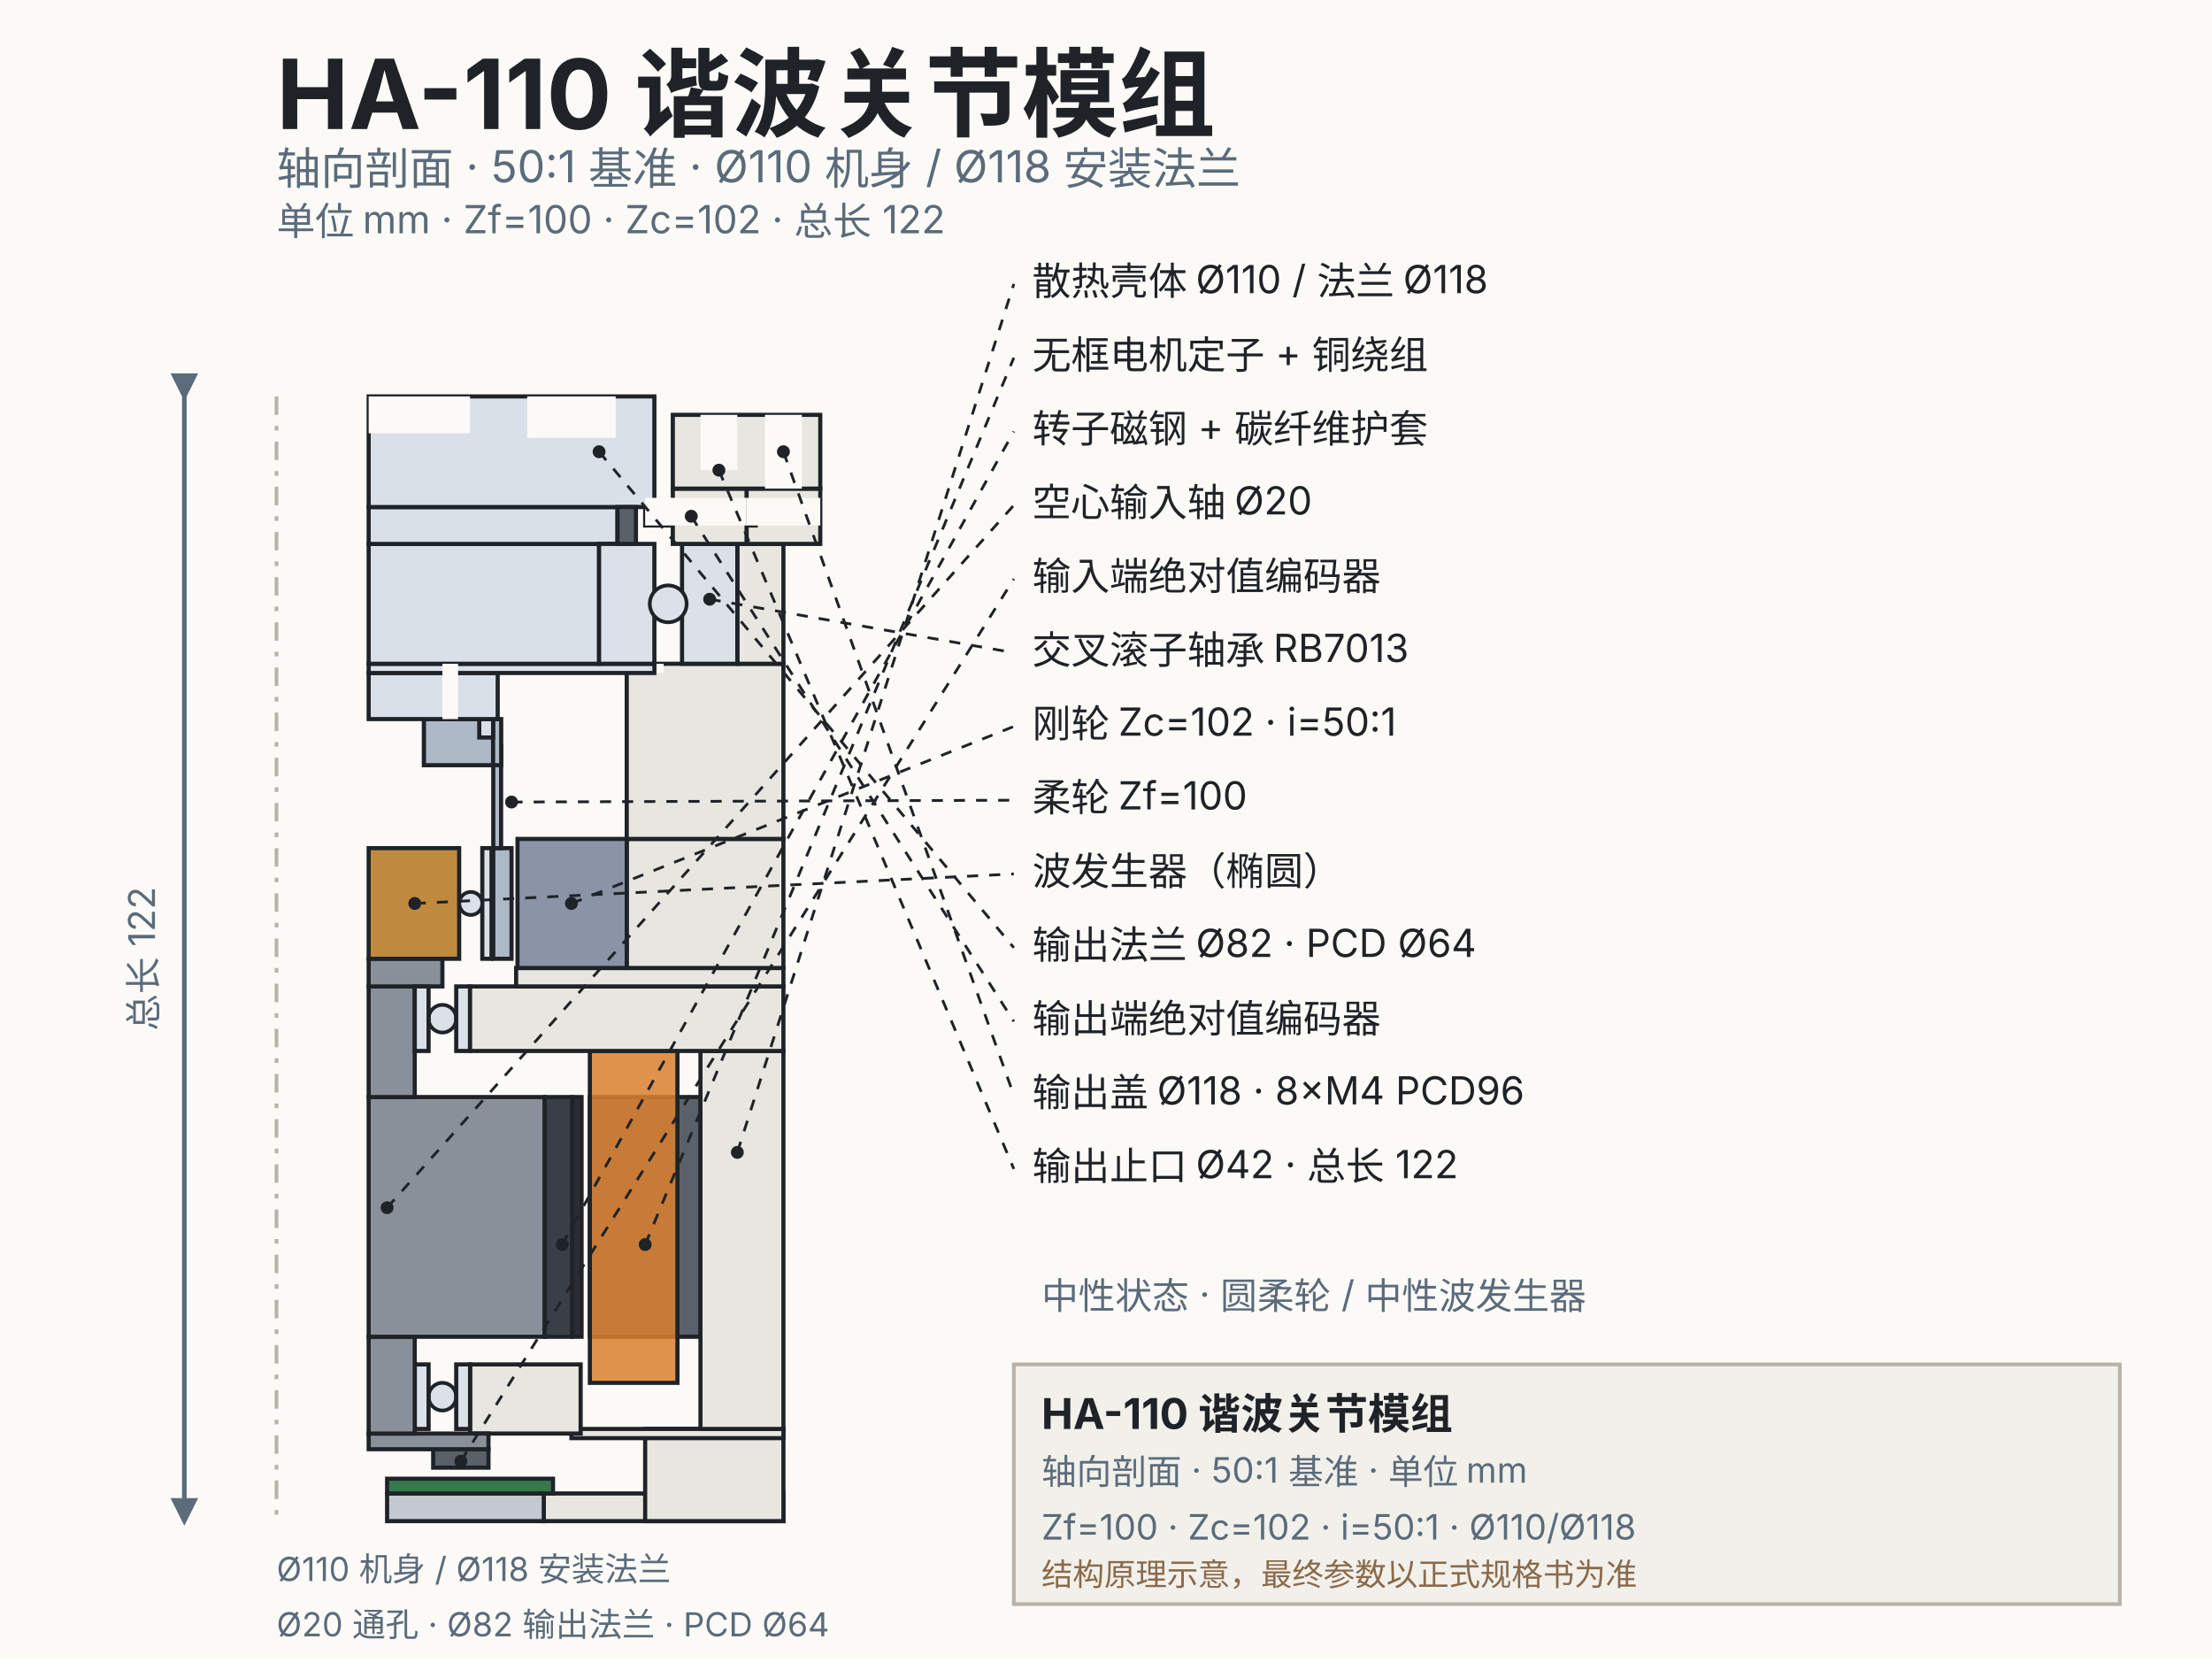
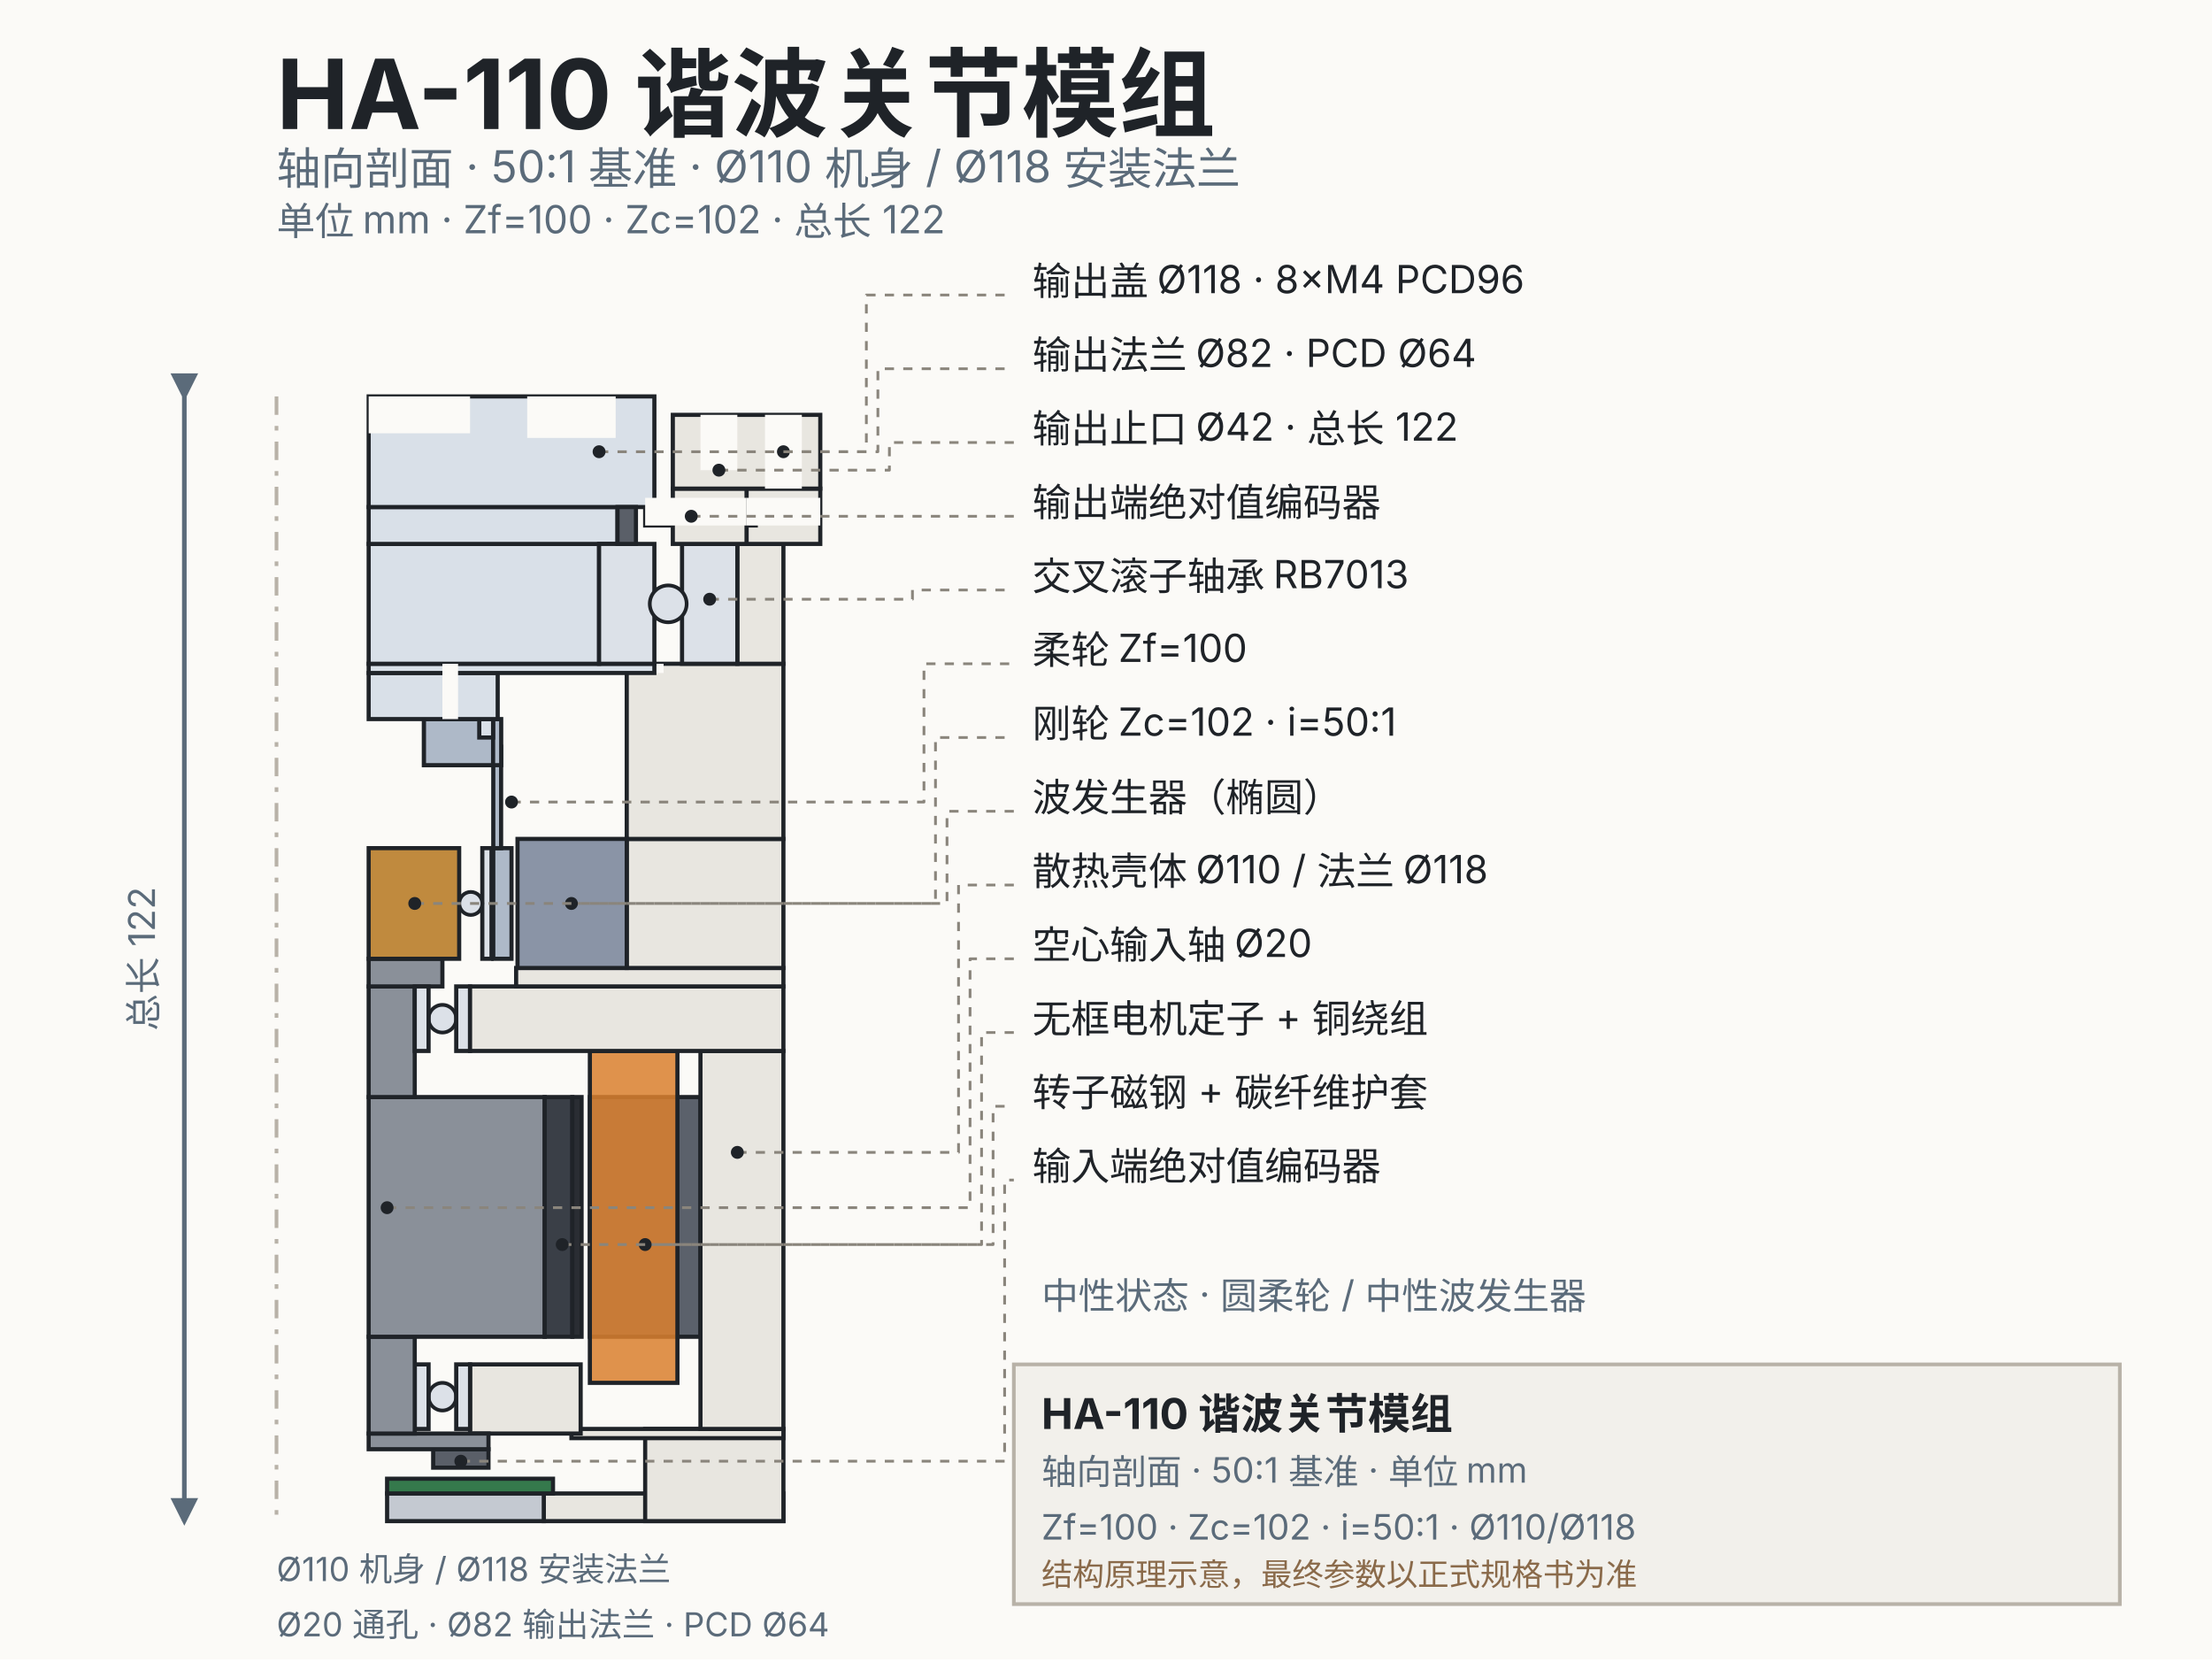
<svg xmlns="http://www.w3.org/2000/svg" viewBox="0 0 240 182" width="960" height="728" font-family="Inter, Noto Sans SC, Arial, sans-serif">
  <rect width="240" height="180" fill="#FBFAF7" />
  <text x="30.00" y="14.00" font-size="10.5" fill="#1F2328" font-weight="700" text-anchor="start">HA-110 谐波关节模组</text>
  <text x="30.00" y="20.00" font-size="4.8" fill="#5B6B7A" font-weight="400" text-anchor="start">轴向剖面 · 50:1 基准 · Ø110 机身 / Ø118 安装法兰</text>
  <text x="30.00" y="25.50" font-size="4.2" fill="#5B6B7A" font-weight="400" text-anchor="start">单位 mm · Zf=100 · Zc=102 · 总长 122</text>
  <line x1="30.00" y1="43.00" x2="30.00" y2="165.00" stroke="#B8B2A8" stroke-width="0.4" stroke-dasharray="2 1.2 0.5 1.2" />
  <rect x="59.00" y="162.00" width="26.00" height="3.00" fill="#E8E6E0" fill-opacity="1.0" stroke="#1F2328" stroke-width="0.45" />
  <rect x="70.00" y="155.00" width="15.00" height="10.00" fill="#E8E6E0" fill-opacity="1.0" stroke="#1F2328" stroke-width="0.45" />
  <rect x="62.00" y="155.00" width="23.00" height="1.00" fill="#E8E6E0" fill-opacity="1.0" stroke="#1F2328" stroke-width="0.45" />
  <rect x="51.00" y="148.00" width="12.00" height="7.50" fill="#E8E6E0" fill-opacity="1.0" stroke="#1F2328" stroke-width="0.45" />
  <rect x="42.00" y="162.00" width="17.00" height="3.00" fill="#C4C9D1" fill-opacity="1.0" stroke="#1F2328" stroke-width="0.45" />
  <rect x="42.00" y="160.40" width="18.00" height="1.60" fill="#1F6B3A" fill-opacity="0.9" stroke="#1F2328" stroke-width="0.45" />
  <rect x="47.00" y="157.20" width="6.00" height="2.00" fill="#5A5F68" fill-opacity="1.0" stroke="#1F2328" stroke-width="0.45" />
  <rect x="40.00" y="155.50" width="13.00" height="1.70" fill="#8A9099" fill-opacity="1.0" stroke="#1F2328" stroke-width="0.45" />
  <circle cx="48.00" cy="151.50" r="1.50" fill="#DCE1E8" stroke="#1F2328" stroke-width="0.4" />
  <rect x="49.50" y="148.00" width="1.50" height="7.00" fill="#DCE1E8" fill-opacity="1.0" stroke="#1F2328" stroke-width="0.45" />
  <rect x="45.00" y="148.00" width="1.50" height="7.00" fill="#DCE1E8" fill-opacity="1.0" stroke="#1F2328" stroke-width="0.45" />
  <rect x="40.00" y="145.00" width="5.00" height="10.50" fill="#8A9099" fill-opacity="1.0" stroke="#1F2328" stroke-width="0.45" />
  <rect x="40.00" y="119.00" width="19.10" height="26.00" fill="#8A9099" fill-opacity="1.0" stroke="#1F2328" stroke-width="0.45" />
  <rect x="59.10" y="119.00" width="3.00" height="26.00" fill="#3A3F47" fill-opacity="1.0" stroke="#1F2328" stroke-width="0.45" />
  <rect x="62.10" y="119.00" width="1.00" height="26.00" fill="#2A2D33" fill-opacity="1.0" stroke="#1F2328" stroke-width="0.45" />
  <rect x="64.00" y="119.00" width="12.00" height="26.00" fill="#5B616B" fill-opacity="1.0" stroke="#1F2328" stroke-width="0.45" />
  <rect x="64.00" y="114.00" width="9.50" height="36.00" fill="#DB802E" fill-opacity="0.85" stroke="#1F2328" stroke-width="0.45" />
  <rect x="40.00" y="107.00" width="5.00" height="12.00" fill="#8A9099" fill-opacity="1.0" stroke="#1F2328" stroke-width="0.45" />
  <rect x="40.00" y="104.00" width="8.00" height="3.00" fill="#8A9099" fill-opacity="1.0" stroke="#1F2328" stroke-width="0.45" />
  <circle cx="48.00" cy="110.50" r="1.50" fill="#DCE1E8" stroke="#1F2328" stroke-width="0.4" />
  <rect x="49.50" y="107.00" width="1.50" height="7.00" fill="#DCE1E8" fill-opacity="1.0" stroke="#1F2328" stroke-width="0.45" />
  <rect x="45.00" y="107.00" width="1.50" height="7.00" fill="#DCE1E8" fill-opacity="1.0" stroke="#1F2328" stroke-width="0.45" />
  <rect x="76.00" y="114.00" width="9.00" height="41.00" fill="#E8E6E0" fill-opacity="1.0" stroke="#1F2328" stroke-width="0.45" />
  <rect x="51.00" y="107.00" width="34.00" height="7.00" fill="#E8E6E0" fill-opacity="1.0" stroke="#1F2328" stroke-width="0.45" />
  <rect x="56.00" y="105.00" width="29.00" height="2.00" fill="#E8E6E0" fill-opacity="1.0" stroke="#1F2328" stroke-width="0.45" />
  <rect x="68.00" y="91.00" width="17.00" height="14.00" fill="#E8E6E0" fill-opacity="1.0" stroke="#1F2328" stroke-width="0.45" />
  <rect x="68.00" y="72.00" width="17.00" height="19.00" fill="#E8E6E0" fill-opacity="1.0" stroke="#1F2328" stroke-width="0.45" />
  <rect x="68.00" y="72.00" width="4.00" height="1.00" fill="#FBFAF7" fill-opacity="1.0" stroke="none" stroke-width="0" />
  <rect x="80.00" y="59.00" width="5.00" height="13.00" fill="#E8E6E0" fill-opacity="1.0" stroke="#1F2328" stroke-width="0.45" />
  <rect x="81.00" y="53.00" width="8.00" height="6.00" fill="#E8E6E0" fill-opacity="1.0" stroke="#1F2328" stroke-width="0.45" />
  <rect x="56.15" y="91.00" width="11.85" height="14.00" fill="#8A94A6" fill-opacity="1.0" stroke="#1F2328" stroke-width="0.45" />
  <rect x="53.52" y="92.00" width="1.98" height="12.00" fill="#AEB9C8" fill-opacity="1.0" stroke="#1F2328" stroke-width="0.45" />
  <rect x="53.52" y="81.00" width="0.85" height="11.00" fill="#AEB9C8" fill-opacity="1.0" stroke="#1F2328" stroke-width="0.45" />
  <rect x="46.00" y="78.00" width="8.38" height="5.00" fill="#AEB9C8" fill-opacity="1.0" stroke="#1F2328" stroke-width="0.45" />
  <rect x="46.00" y="78.00" width="7.50" height="5.00" fill="#AEB9C8" fill-opacity="1.0" stroke="#1F2328" stroke-width="0.45" />
  <rect x="52.33" y="92.00" width="1.00" height="12.00" fill="#DCE1E8" fill-opacity="1.0" stroke="#1F2328" stroke-width="0.45" />
  <rect x="40.00" y="92.00" width="9.82" height="12.00" fill="#C08A3E" fill-opacity="1.0" stroke="#1F2328" stroke-width="0.45" />
  <circle cx="51.08" cy="98.00" r="1.25" fill="#DCE1E8" stroke="#1F2328" stroke-width="0.4" />
  <rect x="52.00" y="78.00" width="1.50" height="2.00" fill="#D9E0E8" fill-opacity="1.0" stroke="#1F2328" stroke-width="0.45" />
  <rect x="40.00" y="73.00" width="14.00" height="5.00" fill="#D9E0E8" fill-opacity="1.0" stroke="#1F2328" stroke-width="0.45" />
  <rect x="40.00" y="72.00" width="31.00" height="1.00" fill="#D9E0E8" fill-opacity="1.0" stroke="#1F2328" stroke-width="0.45" />
  <rect x="40.00" y="59.00" width="25.00" height="13.00" fill="#D9E0E8" fill-opacity="1.0" stroke="#1F2328" stroke-width="0.45" />
  <rect x="40.00" y="55.00" width="27.00" height="4.00" fill="#D9E0E8" fill-opacity="1.0" stroke="#1F2328" stroke-width="0.45" />
  <rect x="40.00" y="43.00" width="31.00" height="12.00" fill="#D9E0E8" fill-opacity="1.0" stroke="#1F2328" stroke-width="0.45" />
  <rect x="40.00" y="43.00" width="11.00" height="4.00" fill="#FBFAF7" fill-opacity="1.0" stroke="none" stroke-width="0" />
  <rect x="57.20" y="43.00" width="9.60" height="4.50" fill="#FBFAF7" fill-opacity="1.0" stroke="none" stroke-width="0" />
  <rect x="48.00" y="72.00" width="1.70" height="6.00" fill="#FBFAF7" fill-opacity="1.0" stroke="none" stroke-width="0" />
  <rect x="74.00" y="59.00" width="6.00" height="13.00" fill="#DCE1E8" fill-opacity="1.0" stroke="#1F2328" stroke-width="0.45" />
  <rect x="65.00" y="59.00" width="6.00" height="13.00" fill="#DCE1E8" fill-opacity="1.0" stroke="#1F2328" stroke-width="0.45" />
  <circle cx="72.50" cy="65.50" r="2.00" fill="#DCE1E8" stroke="#1F2328" stroke-width="0.4" />
  <rect x="67.00" y="55.00" width="2.00" height="4.00" fill="#5A5F68" fill-opacity="1.0" stroke="#1F2328" stroke-width="0.45" />
  <rect x="70.00" y="55.40" width="12.00" height="1.60" fill="#1F6B3A" fill-opacity="0.9" stroke="#1F2328" stroke-width="0.45" />
  <rect x="73.00" y="53.00" width="8.00" height="6.00" fill="#E8E6E0" fill-opacity="1.0" stroke="#1F2328" stroke-width="0.45" />
  <rect x="73.00" y="45.00" width="16.00" height="8.00" fill="#E8E6E0" fill-opacity="1.0" stroke="#1F2328" stroke-width="0.45" />
  <rect x="70.00" y="54.00" width="11.00" height="3.00" fill="#FBFAF7" fill-opacity="1.0" stroke="none" stroke-width="0" />
  <rect x="81.00" y="54.00" width="8.00" height="3.00" fill="#FBFAF7" fill-opacity="1.0" stroke="none" stroke-width="0" />
  <rect x="76.00" y="45.00" width="4.00" height="6.00" fill="#FBFAF7" fill-opacity="1.0" stroke="none" stroke-width="0" />
  <rect x="83.00" y="45.00" width="4.00" height="8.00" fill="#FBFAF7" fill-opacity="1.0" stroke="none" stroke-width="0" />
-   <line x1="80.00" y1="125.00" x2="110.00" y2="30.80" stroke="#1F2328" stroke-width="0.3" stroke-dasharray="1.2 1.2" />
-   <circle cx="80.00" cy="125.00" r="0.7" fill="#1F2328" />
-   <text x="112.00" y="32.00" font-size="4.2" fill="#1F2328" font-weight="400" text-anchor="start">散热壳体 Ø110 / 法兰 Ø118</text>
-   <line x1="70.00" y1="135.00" x2="110.00" y2="38.80" stroke="#1F2328" stroke-width="0.3" stroke-dasharray="1.2 1.2" />
-   <circle cx="70.00" cy="135.00" r="0.7" fill="#1F2328" />
-   <text x="112.00" y="40.00" font-size="4.2" fill="#1F2328" font-weight="400" text-anchor="start">无框电机定子 + 铜绕组</text>
-   <line x1="61.00" y1="135.00" x2="110.00" y2="46.80" stroke="#1F2328" stroke-width="0.3" stroke-dasharray="1.2 1.2" />
-   <circle cx="61.00" cy="135.00" r="0.7" fill="#1F2328" />
-   <text x="112.00" y="48.00" font-size="4.2" fill="#1F2328" font-weight="400" text-anchor="start">转子磁钢 + 碳纤维护套</text>
-   <line x1="42.00" y1="131.00" x2="110.00" y2="54.80" stroke="#1F2328" stroke-width="0.3" stroke-dasharray="1.2 1.2" />
-   <circle cx="42.00" cy="131.00" r="0.7" fill="#1F2328" />
-   <text x="112.00" y="56.00" font-size="4.2" fill="#1F2328" font-weight="400" text-anchor="start">空心输入轴 Ø20</text>
-   <line x1="50.00" y1="158.50" x2="110.00" y2="62.80" stroke="#1F2328" stroke-width="0.3" stroke-dasharray="1.2 1.2" />
-   <circle cx="50.00" cy="158.50" r="0.7" fill="#1F2328" />
-   <text x="112.00" y="64.00" font-size="4.2" fill="#1F2328" font-weight="400" text-anchor="start">输入端绝对值编码器</text>
-   <line x1="77.00" y1="65.00" x2="110.00" y2="70.80" stroke="#1F2328" stroke-width="0.3" stroke-dasharray="1.2 1.2" />
+   <polyline points="85.00,49.00 94.00,49.00 94.00,32.00 110.00,32.00" fill="none" stroke="#8A857C" stroke-width="0.3" stroke-dasharray="1 1" stroke-linejoin="round" />
+   <circle cx="85.00" cy="49.00" r="0.7" fill="#1F2328" />
+   <text x="112.00" y="32.00" font-size="4.2" fill="#1F2328" font-weight="400" text-anchor="start">输出盖 Ø118 · 8×M4 PCD96</text>
+   <polyline points="65.00,49.00 95.25,49.00 95.25,40.00 110.00,40.00" fill="none" stroke="#8A857C" stroke-width="0.3" stroke-dasharray="1 1" stroke-linejoin="round" />
+   <circle cx="65.00" cy="49.00" r="0.7" fill="#1F2328" />
+   <text x="112.00" y="40.00" font-size="4.2" fill="#1F2328" font-weight="400" text-anchor="start">输出法兰 Ø82 · PCD Ø64</text>
+   <polyline points="78.00,51.00 96.50,51.00 96.50,48.00 110.00,48.00" fill="none" stroke="#8A857C" stroke-width="0.3" stroke-dasharray="1 1" stroke-linejoin="round" />
+   <circle cx="78.00" cy="51.00" r="0.7" fill="#1F2328" />
+   <text x="112.00" y="48.00" font-size="4.2" fill="#1F2328" font-weight="400" text-anchor="start">输出止口 Ø42 · 总长 122</text>
+   <polyline points="75.00,56.00 97.75,56.00 97.75,56.00 110.00,56.00" fill="none" stroke="#8A857C" stroke-width="0.3" stroke-dasharray="1 1" stroke-linejoin="round" />
+   <circle cx="75.00" cy="56.00" r="0.7" fill="#1F2328" />
+   <text x="112.00" y="56.00" font-size="4.2" fill="#1F2328" font-weight="400" text-anchor="start">输出端绝对值编码器</text>
+   <polyline points="77.00,65.00 99.00,65.00 99.00,64.00 110.00,64.00" fill="none" stroke="#8A857C" stroke-width="0.3" stroke-dasharray="1 1" stroke-linejoin="round" />
  <circle cx="77.00" cy="65.00" r="0.7" fill="#1F2328" />
-   <text x="112.00" y="72.00" font-size="4.2" fill="#1F2328" font-weight="400" text-anchor="start">交叉滚子轴承 RB7013</text>
-   <line x1="62.00" y1="98.00" x2="110.00" y2="78.80" stroke="#1F2328" stroke-width="0.3" stroke-dasharray="1.2 1.2" />
+   <text x="112.00" y="64.00" font-size="4.2" fill="#1F2328" font-weight="400" text-anchor="start">交叉滚子轴承 RB7013</text>
+   <polyline points="55.50,87.00 100.25,87.00 100.25,72.00 110.00,72.00" fill="none" stroke="#8A857C" stroke-width="0.3" stroke-dasharray="1 1" stroke-linejoin="round" />
+   <circle cx="55.50" cy="87.00" r="0.7" fill="#1F2328" />
+   <text x="112.00" y="72.00" font-size="4.2" fill="#1F2328" font-weight="400" text-anchor="start">柔轮 Zf=100</text>
+   <polyline points="62.00,98.00 101.50,98.00 101.50,80.00 110.00,80.00" fill="none" stroke="#8A857C" stroke-width="0.3" stroke-dasharray="1 1" stroke-linejoin="round" />
  <circle cx="62.00" cy="98.00" r="0.7" fill="#1F2328" />
  <text x="112.00" y="80.00" font-size="4.2" fill="#1F2328" font-weight="400" text-anchor="start">刚轮 Zc=102 · i=50:1</text>
-   <line x1="55.50" y1="87.00" x2="110.00" y2="86.80" stroke="#1F2328" stroke-width="0.3" stroke-dasharray="1.2 1.2" />
-   <circle cx="55.50" cy="87.00" r="0.7" fill="#1F2328" />
-   <text x="112.00" y="88.00" font-size="4.2" fill="#1F2328" font-weight="400" text-anchor="start">柔轮 Zf=100</text>
-   <line x1="45.00" y1="98.00" x2="110.00" y2="94.80" stroke="#1F2328" stroke-width="0.3" stroke-dasharray="1.2 1.2" />
+   <polyline points="45.00,98.00 102.75,98.00 102.75,88.00 110.00,88.00" fill="none" stroke="#8A857C" stroke-width="0.3" stroke-dasharray="1 1" stroke-linejoin="round" />
  <circle cx="45.00" cy="98.00" r="0.7" fill="#1F2328" />
-   <text x="112.00" y="96.00" font-size="4.2" fill="#1F2328" font-weight="400" text-anchor="start">波发生器（椭圆）</text>
-   <line x1="65.00" y1="49.00" x2="110.00" y2="102.80" stroke="#1F2328" stroke-width="0.3" stroke-dasharray="1.2 1.2" />
-   <circle cx="65.00" cy="49.00" r="0.7" fill="#1F2328" />
-   <text x="112.00" y="104.00" font-size="4.2" fill="#1F2328" font-weight="400" text-anchor="start">输出法兰 Ø82 · PCD Ø64</text>
-   <line x1="75.00" y1="56.00" x2="110.00" y2="110.80" stroke="#1F2328" stroke-width="0.3" stroke-dasharray="1.2 1.2" />
-   <circle cx="75.00" cy="56.00" r="0.7" fill="#1F2328" />
-   <text x="112.00" y="112.00" font-size="4.2" fill="#1F2328" font-weight="400" text-anchor="start">输出端绝对值编码器</text>
-   <line x1="85.00" y1="49.00" x2="110.00" y2="118.80" stroke="#1F2328" stroke-width="0.3" stroke-dasharray="1.2 1.2" />
-   <circle cx="85.00" cy="49.00" r="0.7" fill="#1F2328" />
-   <text x="112.00" y="120.00" font-size="4.2" fill="#1F2328" font-weight="400" text-anchor="start">输出盖 Ø118 · 8×M4 PCD96</text>
-   <line x1="78.00" y1="51.00" x2="110.00" y2="126.80" stroke="#1F2328" stroke-width="0.3" stroke-dasharray="1.2 1.2" />
-   <circle cx="78.00" cy="51.00" r="0.7" fill="#1F2328" />
-   <text x="112.00" y="128.00" font-size="4.2" fill="#1F2328" font-weight="400" text-anchor="start">输出止口 Ø42 · 总长 122</text>
+   <text x="112.00" y="88.00" font-size="4.2" fill="#1F2328" font-weight="400" text-anchor="start">波发生器（椭圆）</text>
+   <polyline points="80.00,125.00 104.00,125.00 104.00,96.00 110.00,96.00" fill="none" stroke="#8A857C" stroke-width="0.3" stroke-dasharray="1 1" stroke-linejoin="round" />
+   <circle cx="80.00" cy="125.00" r="0.7" fill="#1F2328" />
+   <text x="112.00" y="96.00" font-size="4.2" fill="#1F2328" font-weight="400" text-anchor="start">散热壳体 Ø110 / 法兰 Ø118</text>
+   <polyline points="42.00,131.00 105.25,131.00 105.25,104.00 110.00,104.00" fill="none" stroke="#8A857C" stroke-width="0.3" stroke-dasharray="1 1" stroke-linejoin="round" />
+   <circle cx="42.00" cy="131.00" r="0.7" fill="#1F2328" />
+   <text x="112.00" y="104.00" font-size="4.2" fill="#1F2328" font-weight="400" text-anchor="start">空心输入轴 Ø20</text>
+   <polyline points="70.00,135.00 106.50,135.00 106.50,112.00 110.00,112.00" fill="none" stroke="#8A857C" stroke-width="0.3" stroke-dasharray="1 1" stroke-linejoin="round" />
+   <circle cx="70.00" cy="135.00" r="0.7" fill="#1F2328" />
+   <text x="112.00" y="112.00" font-size="4.2" fill="#1F2328" font-weight="400" text-anchor="start">无框电机定子 + 铜绕组</text>
+   <polyline points="61.00,135.00 107.75,135.00 107.75,120.00 110.00,120.00" fill="none" stroke="#8A857C" stroke-width="0.3" stroke-dasharray="1 1" stroke-linejoin="round" />
+   <circle cx="61.00" cy="135.00" r="0.7" fill="#1F2328" />
+   <text x="112.00" y="120.00" font-size="4.2" fill="#1F2328" font-weight="400" text-anchor="start">转子磁钢 + 碳纤维护套</text>
+   <polyline points="50.00,158.50 109.00,158.50 109.00,128.00 110.00,128.00" fill="none" stroke="#8A857C" stroke-width="0.3" stroke-dasharray="1 1" stroke-linejoin="round" />
+   <circle cx="50.00" cy="158.50" r="0.7" fill="#1F2328" />
+   <text x="112.00" y="128.00" font-size="4.2" fill="#1F2328" font-weight="400" text-anchor="start">输入端绝对值编码器</text>
  <text x="30.00" y="171.50" font-size="3.6" fill="#5B6B7A" font-weight="400" text-anchor="start">Ø110 机身 / Ø118 安装法兰</text>
  <text x="30.00" y="177.50" font-size="3.6" fill="#5B6B7A" font-weight="400" text-anchor="start">Ø20 通孔 · Ø82 输出法兰 · PCD Ø64</text>
  <line x1="20.00" y1="43.00" x2="20.00" y2="165.00" stroke="#5B6B7A" stroke-width="0.5" marker-start="url(#arrow-st)" marker-end="url(#arrow-st)" />
  <text x="17.00" y="104.00" font-size="4.0" fill="#5B6B7A" text-anchor="middle" transform="rotate(-90 17 104)">总长 122</text>
  <text x="113.00" y="142.00" font-size="4.0" fill="#5B6B7A" font-weight="400" text-anchor="start">中性状态 · 圆柔轮 / 中性波发生器</text>
  <defs>
    <marker id="arrow-cu" markerWidth="6" markerHeight="6" refX="5" refY="3" orient="auto">
      <path d="M0,0 L6,3 L0,6 z" fill="#C2652A" />
    </marker>
    <marker id="arrow-st" markerWidth="6" markerHeight="6" refX="5" refY="3" orient="auto">
      <path d="M0,0 L6,3 L0,6 z" fill="#5B6B7A" />
    </marker>
  </defs>
  <rect x="110" y="148" width="120" height="26" fill="#F2F0EB" stroke="#B8B2A8" stroke-width="0.4" />
  <text x="113.00" y="155.00" font-size="4.6" fill="#1F2328" font-weight="700" text-anchor="start">HA-110 谐波关节模组</text>
  <text x="113.00" y="161.00" font-size="3.8" fill="#5B6B7A" font-weight="400" text-anchor="start">轴向剖面 · 50:1 基准 · 单位 mm</text>
  <text x="113.00" y="167.00" font-size="3.8" fill="#5B6B7A" font-weight="400" text-anchor="start">Zf=100 · Zc=102 · i=50:1 · Ø110/Ø118</text>
  <text x="113.00" y="172.00" font-size="3.4" fill="#8A6A4A" font-weight="400" text-anchor="start">结构原理示意，最终参数以正式规格书为准</text>
</svg>
